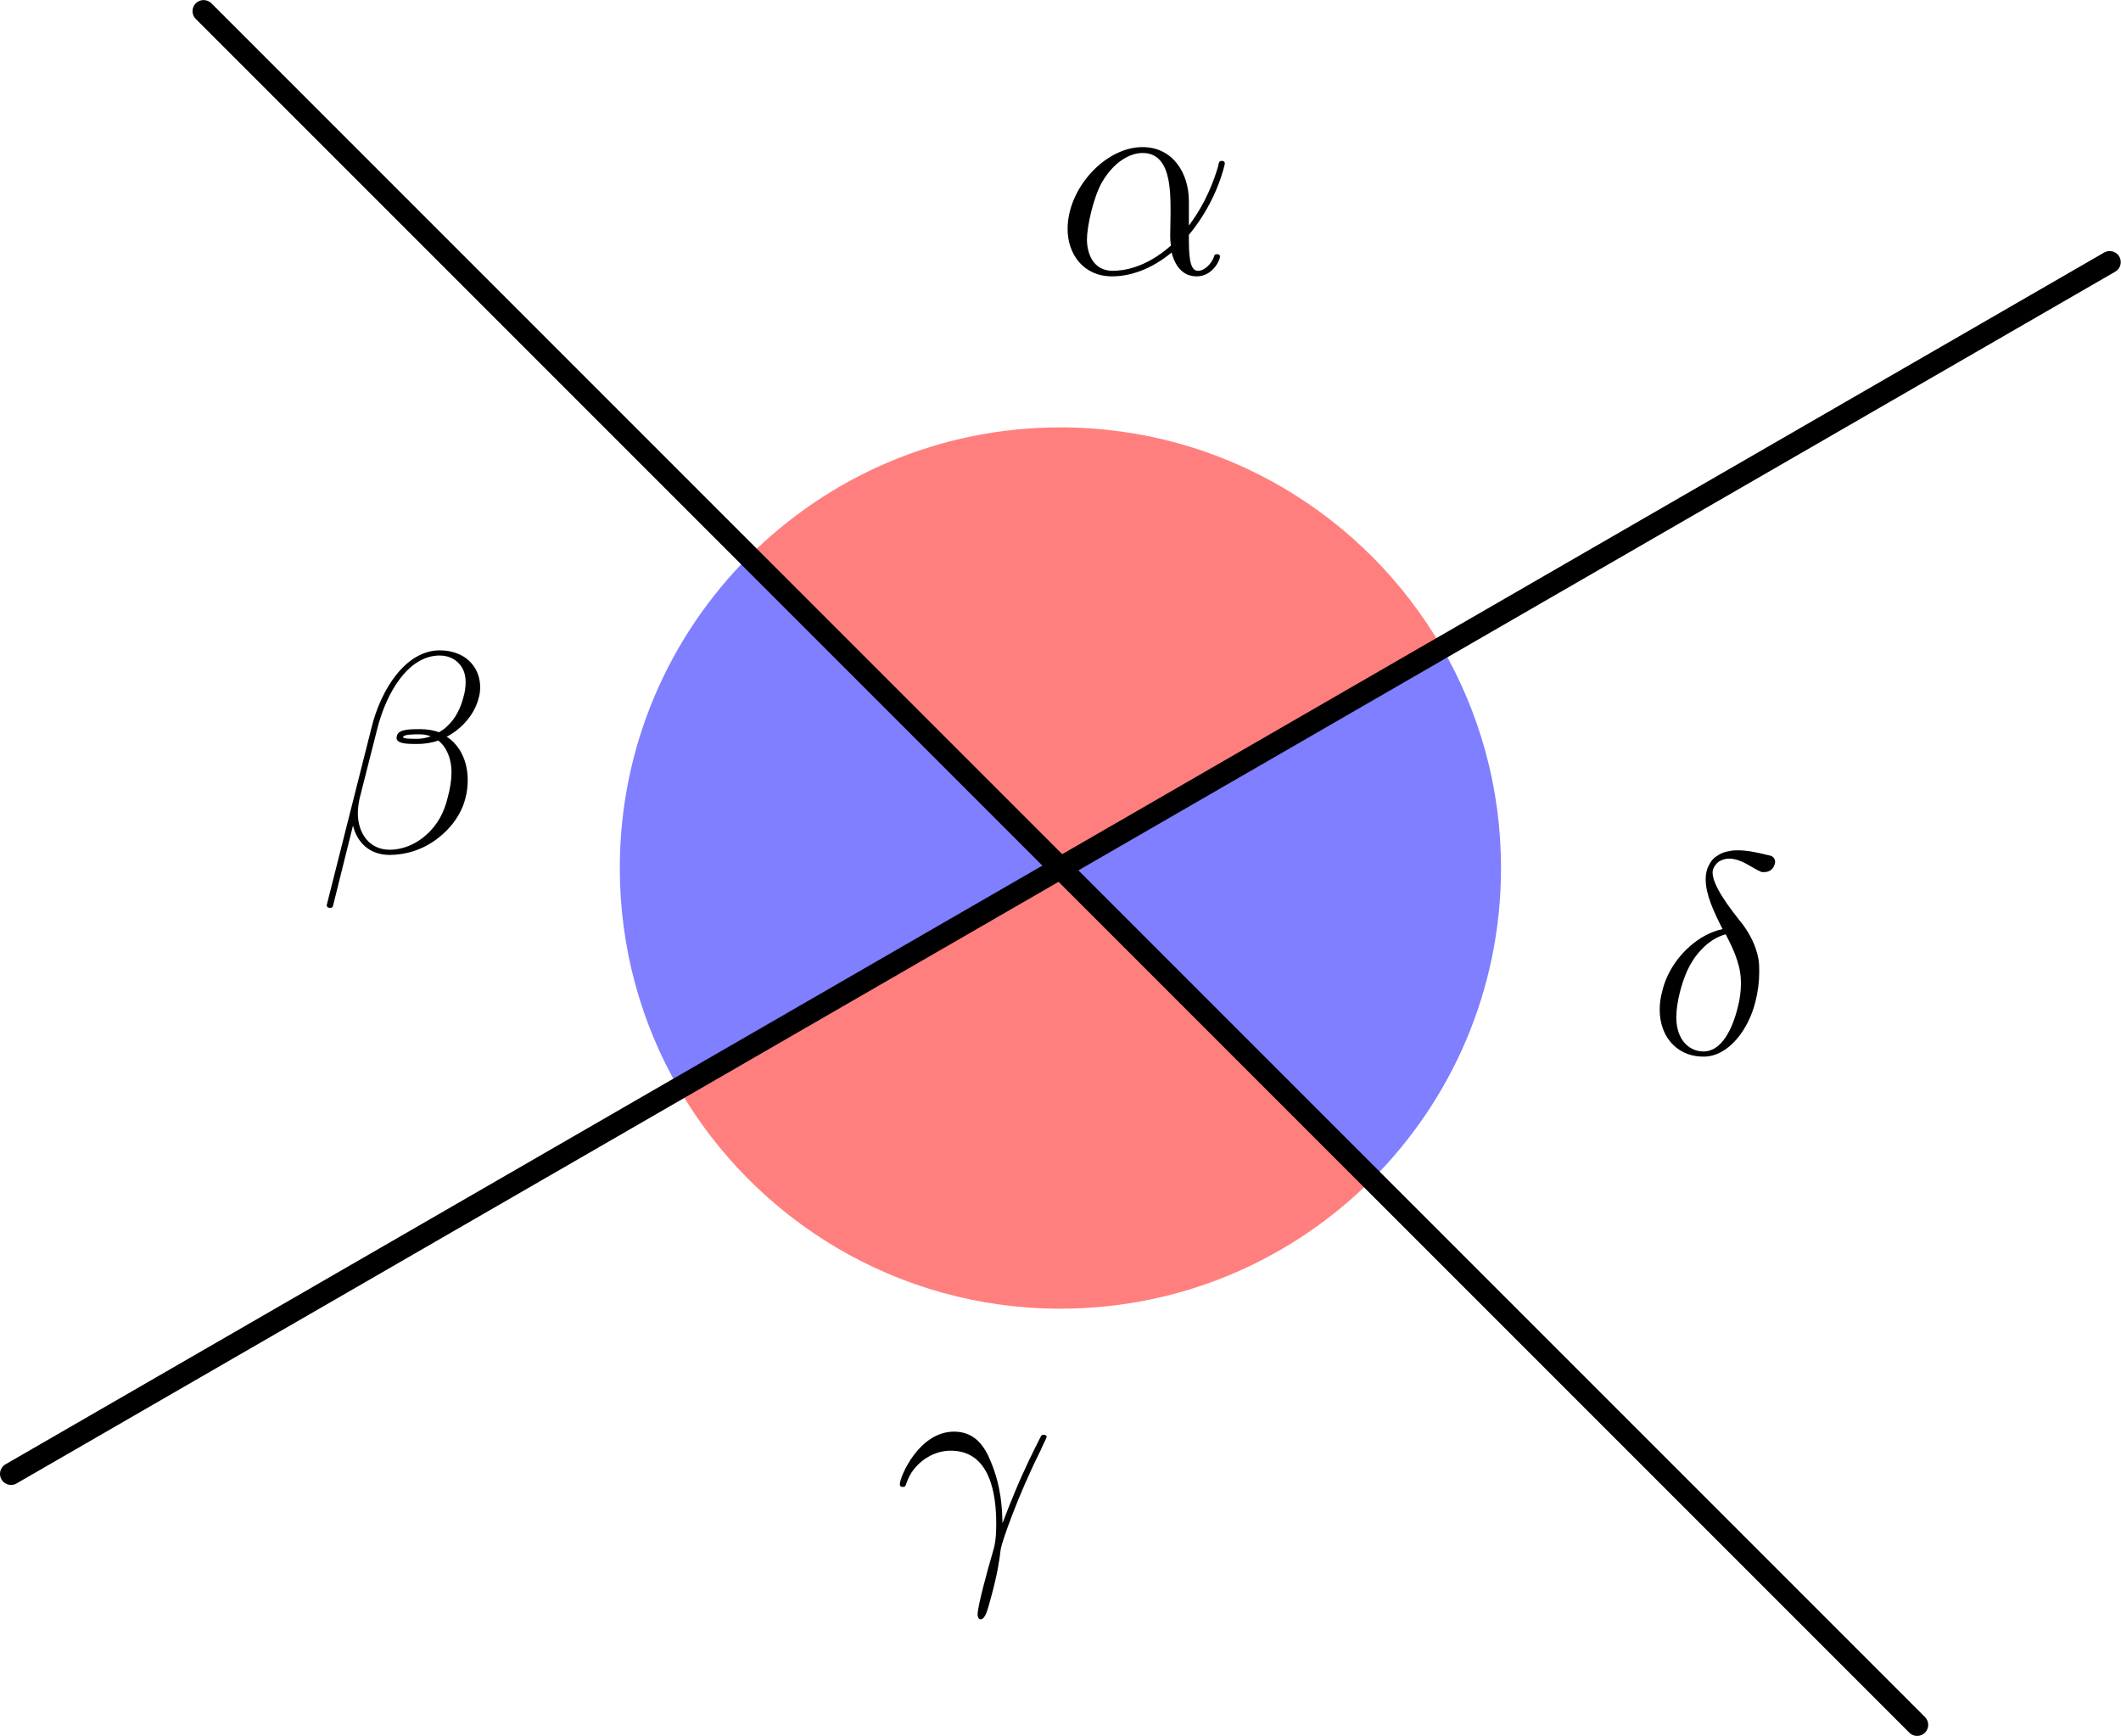
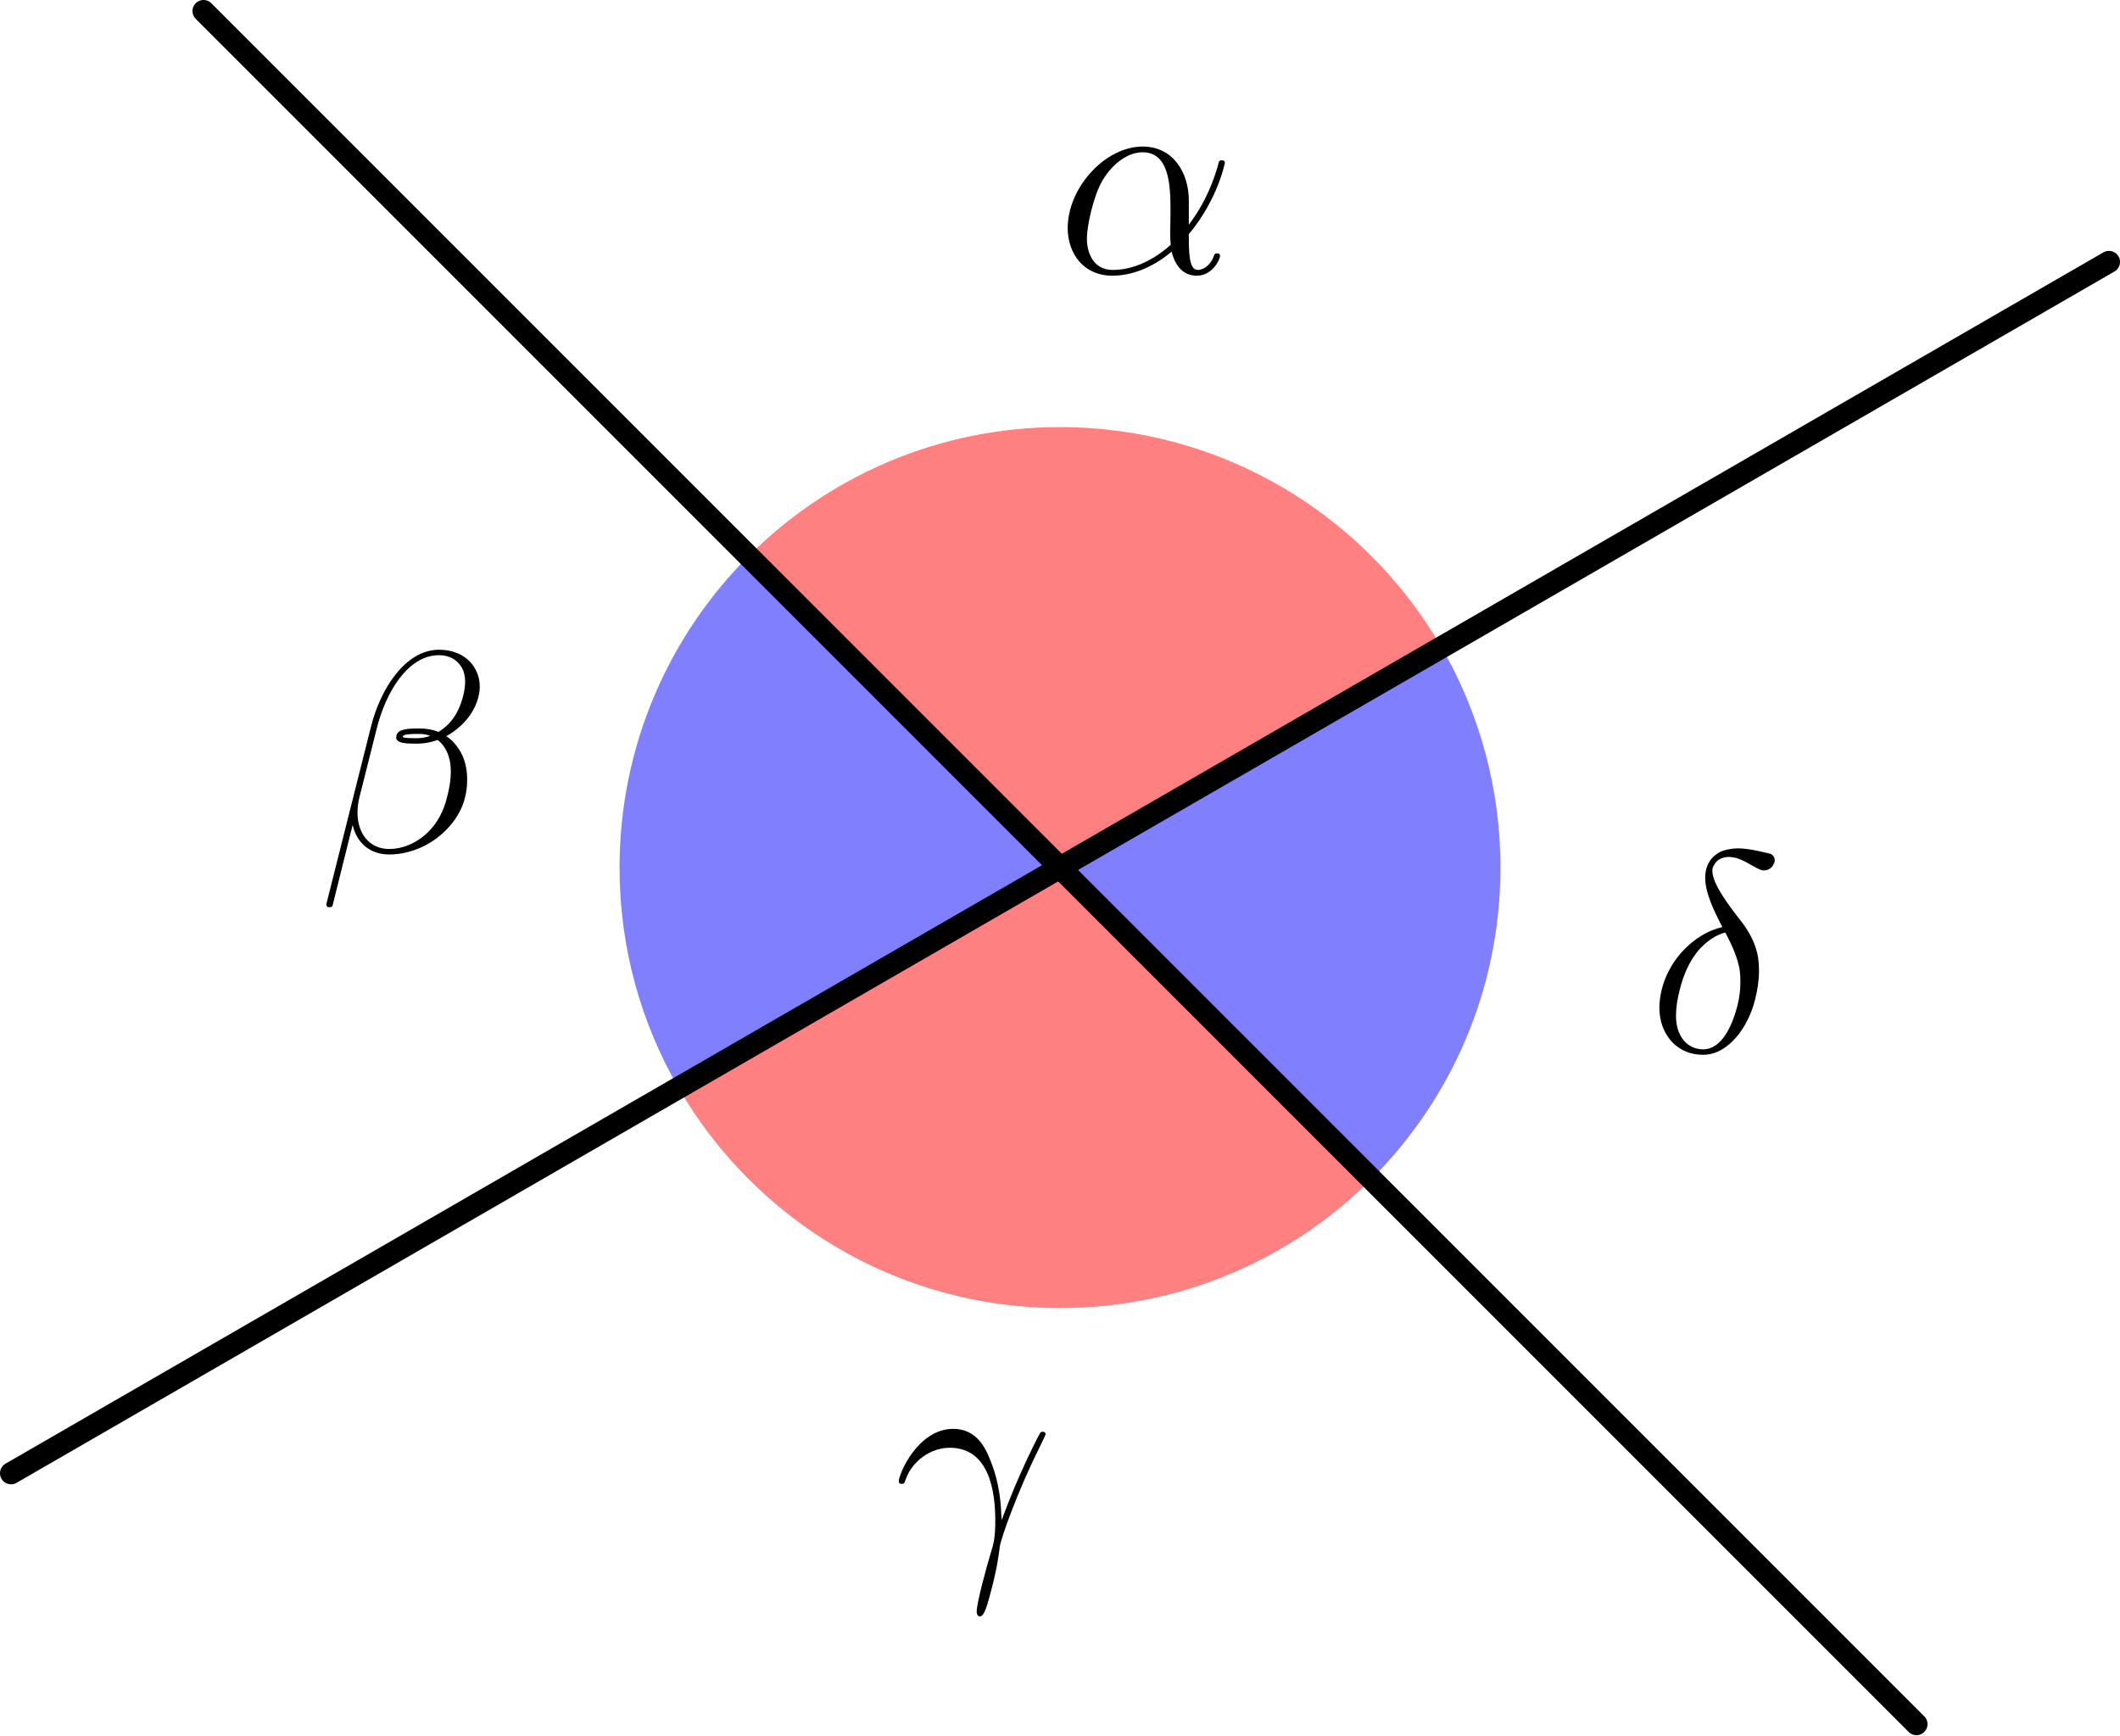
- <svg xmlns="http://www.w3.org/2000/svg" xmlns:xlink="http://www.w3.org/1999/xlink" width="95.91pt" height="78.49pt" viewBox="0 0 95.91 78.49" version="1.1" id="svg16">
-   <defs id="defs6">
-     <g id="g4">
-       <g id="glyph-0-0">
-         <path d="M 7.406 -0.766 C 7.406 -0.875 7.312 -0.875 7.281 -0.875 C 7.172 -0.875 7.156 -0.844 7.125 -0.734 C 7 -0.422 6.703 -0.125 6.406 -0.125 C 6 -0.125 6 -0.953 6 -1.75 C 7.312 -3.328 7.625 -4.969 7.625 -4.969 C 7.625 -5.094 7.531 -5.094 7.484 -5.094 C 7.375 -5.094 7.359 -5.047 7.312 -4.812 C 7.141 -4.25 6.797 -3.234 6 -2.172 L 6 -3.281 C 6 -4.531 5.281 -5.719 3.906 -5.719 C 2.219 -5.719 0.516 -3.859 0.516 -2.016 C 0.516 -0.891 1.219 0.125 2.531 0.125 C 3.344 0.125 4.297 -0.188 5.219 -0.953 C 5.406 -0.234 5.797 0.125 6.359 0.125 C 7.062 0.125 7.406 -0.594 7.406 -0.766 Z M 5.188 -1.266 C 4.047 -0.25 3.016 -0.125 2.562 -0.125 C 1.641 -0.125 1.391 -0.953 1.391 -1.547 C 1.391 -2.109 1.672 -3.438 2.078 -4.141 C 2.609 -5.047 3.328 -5.453 3.906 -5.453 C 5.172 -5.453 5.172 -3.812 5.172 -2.719 L 5.156 -1.734 C 5.156 -1.484 5.172 -1.406 5.188 -1.266 Z M 5.188 -1.266 " id="path1" />
-       </g>
-       <g id="glyph-0-1">
-         <path d="M 6.641 -2.422 C 6.719 -2.703 6.75 -2.984 6.75 -3.266 C 6.75 -3.766 6.625 -4.25 6.375 -4.641 C 6.219 -4.875 6.031 -5.078 5.797 -5.219 C 5.953 -5.297 6.094 -5.391 6.219 -5.484 C 6.734 -5.875 7.109 -6.406 7.25 -6.984 C 7.297 -7.141 7.312 -7.312 7.312 -7.469 C 7.312 -7.844 7.188 -8.219 6.953 -8.5 C 6.625 -8.906 6.094 -9.125 5.484 -9.125 C 3.953 -9.125 2.812 -7.359 2.391 -5.594 L 0.375 2.391 C 0.375 2.469 0.422 2.516 0.484 2.516 L 0.562 2.516 C 0.609 2.516 0.641 2.484 0.656 2.438 L 1.562 -1.203 C 1.75 -0.422 2.328 0.125 3.219 0.125 C 3.953 0.125 4.719 -0.109 5.375 -0.609 C 6 -1.078 6.469 -1.734 6.641 -2.422 Z M 5.844 -2.469 C 5.703 -1.859 5.406 -1.25 4.891 -0.797 C 4.422 -0.359 3.812 -0.109 3.219 -0.109 C 2.312 -0.109 1.781 -0.844 1.781 -1.766 C 1.781 -1.969 1.812 -2.188 1.859 -2.422 L 2.656 -5.562 C 3.062 -7.188 4.047 -8.891 5.484 -8.891 C 5.922 -8.891 6.281 -8.688 6.484 -8.359 C 6.609 -8.156 6.656 -7.922 6.656 -7.688 C 6.656 -7.469 6.625 -7.25 6.562 -7.031 C 6.438 -6.547 6.219 -6.047 5.797 -5.672 C 5.703 -5.578 5.562 -5.484 5.453 -5.422 C 5.188 -5.516 4.906 -5.562 4.594 -5.562 C 4.156 -5.562 3.625 -5.562 3.547 -5.266 C 3.547 -5.219 3.531 -5.172 3.531 -5.172 C 3.531 -4.891 4.047 -4.891 4.469 -4.891 C 4.781 -4.891 5.109 -4.938 5.422 -5.047 C 5.594 -4.906 5.734 -4.734 5.828 -4.516 C 5.953 -4.25 6.016 -3.938 6.016 -3.609 C 6.016 -3.25 5.953 -2.859 5.844 -2.469 Z M 5.078 -5.234 C 4.891 -5.172 4.672 -5.125 4.484 -5.125 C 4.203 -5.125 3.812 -5.125 3.828 -5.203 C 3.859 -5.328 4.281 -5.328 4.578 -5.328 C 4.766 -5.328 4.922 -5.297 5.078 -5.234 Z M 5.078 -5.234 " id="path2" />
-       </g>
-       <g id="glyph-0-2">
-         <path d="M 6.891 -5.484 C 6.891 -5.484 6.875 -5.578 6.766 -5.578 C 6.766 -5.578 6.672 -5.578 6.641 -5.531 C 6.625 -5.5 6.172 -4.625 5.781 -3.75 C 5.578 -3.297 5.328 -2.719 4.891 -1.578 C 4.875 -2.219 4.844 -3.219 4.359 -4.375 C 4.094 -5.031 3.656 -5.719 2.703 -5.719 C 1.109 -5.719 0.25 -3.672 0.25 -3.344 C 0.25 -3.219 0.344 -3.219 0.375 -3.219 C 0.5 -3.219 0.5 -3.25 0.562 -3.422 C 0.828 -4.219 1.656 -4.859 2.547 -4.859 C 4.359 -4.859 4.609 -2.844 4.609 -1.562 C 4.609 -0.75 4.516 -0.484 4.438 -0.219 C 4.203 0.578 3.766 2.188 3.766 2.547 C 3.766 2.656 3.812 2.766 3.906 2.766 C 4.109 2.766 4.219 2.344 4.359 1.828 C 4.672 0.688 4.75 0.109 4.812 -0.406 C 4.859 -0.719 5.594 -2.844 6.625 -4.891 C 6.703 -5.094 6.891 -5.438 6.891 -5.484 Z M 6.891 -5.484 " id="path3" />
-       </g>
-       <g id="glyph-0-3">
-         <path d="M 4.859 -2.359 C 4.969 -2.797 5.031 -3.25 5.031 -3.672 C 5.031 -3.875 5.031 -4.062 5 -4.266 C 4.891 -4.875 4.625 -5.391 4.281 -5.859 C 3.703 -6.578 2.922 -7.594 2.922 -8.203 C 2.922 -8.297 2.953 -8.375 2.984 -8.438 C 3.062 -8.562 3.141 -8.672 3.281 -8.734 C 3.406 -8.797 3.547 -8.828 3.672 -8.828 C 4.266 -8.812 4.656 -8.422 5.141 -8.219 C 5.188 -8.219 5.219 -8.219 5.266 -8.219 C 5.422 -8.219 5.609 -8.297 5.688 -8.469 C 5.719 -8.531 5.75 -8.609 5.75 -8.672 C 5.75 -8.828 5.641 -8.953 5.5 -8.969 C 5.047 -9.078 4.547 -9.203 4.078 -9.203 C 3.953 -9.203 3.828 -9.203 3.703 -9.172 C 3.516 -9.141 3.328 -9.094 3.156 -8.969 C 2.984 -8.875 2.844 -8.719 2.766 -8.547 C 2.656 -8.359 2.609 -8.125 2.609 -7.891 C 2.609 -7.188 3 -6.375 3.375 -5.641 C 2.844 -5.531 2.328 -5.25 1.891 -4.859 C 1.25 -4.297 0.812 -3.562 0.641 -2.812 C 0.562 -2.531 0.531 -2.266 0.531 -2 C 0.531 -1.547 0.641 -1.094 0.875 -0.734 C 1.219 -0.203 1.781 0.125 2.516 0.125 C 3.641 0.125 4.547 -1.094 4.859 -2.359 Z M 4.062 -2.109 C 3.828 -1.156 3.344 -0.109 2.516 -0.109 C 2 -0.109 1.609 -0.422 1.422 -0.875 C 1.328 -1.094 1.281 -1.375 1.281 -1.641 C 1.281 -2 1.344 -2.391 1.438 -2.766 C 1.609 -3.438 1.859 -4.125 2.391 -4.688 C 2.703 -5.031 3.094 -5.297 3.516 -5.406 L 3.547 -5.344 C 3.797 -4.859 4.031 -4.359 4.141 -3.828 C 4.188 -3.609 4.203 -3.391 4.203 -3.172 C 4.203 -2.828 4.156 -2.469 4.062 -2.109 Z M 4.062 -2.109 " id="path4" />
-       </g>
+ <svg xmlns="http://www.w3.org/2000/svg" xmlns:xlink="http://www.w3.org/1999/xlink" version="1.1" width="95.907pt" height="78.491pt" viewBox="104.363 93.104 95.907 78.491">
+   <defs>
+     <path id="g0-11" d="M7.408-.764C7.408-.881 7.318-.881 7.279-.881C7.175-.881 7.162-.842 7.123-.738C7.007-.414 6.709-.13 6.398-.13C5.997-.13 5.997-.958 5.997-1.748C7.318-3.329 7.628-4.973 7.628-4.973C7.628-5.09 7.525-5.09 7.486-5.09C7.369-5.09 7.356-5.051 7.305-4.818C7.136-4.248 6.8-3.238 5.997-2.176V-3.277C5.997-4.533 5.284-5.712 3.911-5.712C2.215-5.712 .518-3.86 .518-2.02C.518-.894 1.217 .13 2.538 .13C3.341 .13 4.3-.181 5.219-.958C5.401-.233 5.802 .13 6.359 .13C7.059 .13 7.408-.596 7.408-.764ZM5.181-1.269C4.041-.246 3.018-.13 2.564-.13C1.645-.13 1.386-.945 1.386-1.554C1.386-2.111 1.671-3.432 2.072-4.144C2.603-5.051 3.329-5.453 3.911-5.453C5.168-5.453 5.168-3.808 5.168-2.72L5.155-1.735C5.155-1.476 5.168-1.412 5.181-1.269Z" />
+     <path id="g0-12" d="M6.644-2.422C6.722-2.707 6.748-2.992 6.748-3.264C6.748-3.769 6.631-4.248 6.372-4.637C6.217-4.87 6.035-5.077 5.802-5.219C5.945-5.297 6.087-5.388 6.217-5.491C6.735-5.88 7.11-6.411 7.253-6.981C7.292-7.136 7.318-7.305 7.318-7.46C7.318-7.849 7.188-8.211 6.955-8.496C6.618-8.911 6.087-9.131 5.478-9.131C3.95-9.131 2.81-7.356 2.383-5.595L.376 2.383C.376 2.474 .427 2.513 .479 2.513H.557C.609 2.513 .648 2.487 .661 2.435L1.567-1.204C1.748-.414 2.331 .13 3.225 .13C3.95 .13 4.714-.117 5.375-.609C5.997-1.075 6.476-1.735 6.644-2.422ZM5.841-2.474C5.699-1.865 5.401-1.256 4.896-.803C4.416-.363 3.808-.117 3.225-.117C2.305-.117 1.787-.842 1.787-1.761C1.787-1.969 1.813-2.189 1.865-2.422L2.655-5.556C3.057-7.188 4.054-8.885 5.478-8.885C5.919-8.885 6.281-8.69 6.489-8.354C6.605-8.159 6.657-7.926 6.657-7.68C6.657-7.473 6.618-7.253 6.566-7.033C6.437-6.54 6.217-6.048 5.802-5.673C5.699-5.582 5.569-5.491 5.453-5.414C5.194-5.517 4.909-5.569 4.598-5.569C4.157-5.569 3.626-5.569 3.549-5.258C3.549-5.219 3.536-5.168 3.536-5.168C3.536-4.883 4.041-4.883 4.468-4.883C4.779-4.883 5.103-4.934 5.414-5.051C5.595-4.909 5.737-4.727 5.828-4.52C5.958-4.248 6.009-3.937 6.009-3.613C6.009-3.251 5.945-2.862 5.841-2.474ZM5.077-5.232C4.883-5.168 4.675-5.129 4.481-5.129C4.209-5.129 3.808-5.129 3.834-5.206C3.86-5.323 4.274-5.323 4.585-5.323C4.766-5.323 4.922-5.297 5.077-5.232Z" />
+     <path id="g0-13" d="M6.89-5.478C6.89-5.478 6.877-5.582 6.761-5.582C6.761-5.582 6.67-5.582 6.644-5.53C6.618-5.504 6.165-4.624 5.776-3.743C5.582-3.303 5.323-2.72 4.896-1.58C4.87-2.215 4.844-3.212 4.352-4.378C4.093-5.025 3.652-5.712 2.707-5.712C1.114-5.712 .246-3.678 .246-3.341C.246-3.225 .337-3.225 .376-3.225C.492-3.225 .492-3.251 .557-3.419C.829-4.222 1.658-4.857 2.551-4.857C4.352-4.857 4.611-2.849 4.611-1.567C4.611-.751 4.52-.479 4.442-.22C4.196 .583 3.769 2.189 3.769 2.551C3.769 2.655 3.808 2.772 3.911 2.772C4.106 2.772 4.222 2.344 4.365 1.826C4.675 .686 4.753 .117 4.818-.401C4.857-.712 5.595-2.849 6.618-4.883C6.709-5.09 6.89-5.44 6.89-5.478Z" />
+     <path id="g0-14" d="M4.857-2.357C4.973-2.798 5.038-3.251 5.038-3.678C5.038-3.872 5.025-4.067 4.999-4.261C4.896-4.87 4.624-5.388 4.274-5.854C3.704-6.579 2.927-7.59 2.927-8.198C2.927-8.289 2.953-8.367 2.992-8.431C3.057-8.561 3.147-8.665 3.277-8.729S3.549-8.82 3.678-8.82C4.261-8.807 4.65-8.418 5.142-8.224C5.181-8.211 5.219-8.211 5.271-8.211C5.427-8.211 5.608-8.302 5.686-8.47C5.725-8.535 5.75-8.613 5.75-8.665C5.75-8.82 5.647-8.949 5.504-8.975C5.051-9.079 4.546-9.208 4.08-9.208C3.95-9.208 3.821-9.196 3.704-9.17C3.523-9.144 3.329-9.092 3.16-8.975C2.992-8.872 2.849-8.716 2.759-8.548C2.655-8.354 2.603-8.121 2.603-7.887C2.603-7.188 3.005-6.372 3.38-5.647C2.849-5.53 2.331-5.245 1.891-4.857C1.256-4.3 .816-3.562 .635-2.81C.57-2.538 .531-2.267 .531-2.007C.531-1.541 .648-1.101 .881-.738C1.217-.207 1.787 .13 2.513 .13C3.639 .13 4.546-1.101 4.857-2.357ZM4.067-2.111C3.821-1.153 3.341-.117 2.513-.117C1.995-.117 1.606-.427 1.425-.868C1.321-1.101 1.282-1.373 1.282-1.645C1.282-2.007 1.347-2.383 1.438-2.759C1.606-3.432 1.865-4.119 2.383-4.688C2.707-5.025 3.095-5.297 3.51-5.401L3.549-5.336C3.795-4.857 4.028-4.365 4.144-3.821C4.183-3.613 4.196-3.393 4.196-3.173C4.196-2.823 4.157-2.461 4.067-2.111Z" />
+   </defs>
+   <g id="page1">
+     <g transform="matrix(0.996264 0 0 0.996264 104.363 93.1038)">
+       <path d="M48.133 39.393L65.457 29.391C61.998 23.414 55.535 19.393 48.133 19.393C42.61 19.393 37.61 21.631 33.991 25.251L48.133 39.393Z" fill="#ff8080" />
    </g>
-     <clipPath id="clip-0">
-       <path clip-rule="nonzero" d="M 0 11 L 95.91 11 L 95.91 68 L 0 68 Z M 0 11 " id="path5" />
-     </clipPath>
-     <clipPath id="clip-1">
-       <path clip-rule="nonzero" d="M 8 0 L 88 0 L 88 78.488 L 8 78.488 Z M 8 0 " id="path6" />
-     </clipPath>
-   </defs>
-   <path fill-rule="nonzero" fill="rgb(100%, 49.805%, 49.805%)" fill-opacity="1" d="M 47.949 39.246 L 65.207 29.285 C 61.762 23.328 55.324 19.324 47.949 19.324 C 42.449 19.324 37.469 21.555 33.863 25.16 L 47.949 39.246 " id="path7" />
-   <path fill-rule="nonzero" fill="rgb(49.805%, 49.805%, 100%)" fill-opacity="1" d="M 47.949 39.246 L 33.863 25.16 C 30.258 28.766 28.027 33.746 28.027 39.246 C 28.027 42.875 28.996 46.281 30.691 49.211 L 47.949 39.246 " id="path8" />
-   <path fill-rule="nonzero" fill="rgb(100%, 49.805%, 49.805%)" fill-opacity="1" d="M 47.949 39.246 L 30.691 49.211 C 34.137 55.164 40.578 59.172 47.949 59.172 C 53.453 59.172 58.434 56.941 62.039 53.336 L 47.949 39.246 " id="path9" />
-   <path fill-rule="nonzero" fill="rgb(49.805%, 49.805%, 100%)" fill-opacity="1" d="M 47.949 39.246 L 62.039 53.336 C 65.645 49.73 67.875 44.75 67.875 39.246 C 67.875 35.617 66.902 32.215 65.207 29.285 L 47.949 39.246 " id="path10" />
-   <g clip-path="url(#clip-0)" id="g11">
-     <path fill="none" stroke-width="9.999" stroke-linecap="round" stroke-linejoin="round" stroke="rgb(0%, 0%, 0%)" stroke-opacity="1" stroke-miterlimit="10" d="M 5 118.494 L 953.984 666.384 " transform="matrix(0.1, 0, 0, -0.1, 0, 78.49)" id="path11" />
-   </g>
-   <g clip-path="url(#clip-1)" id="g12">
-     <path fill="none" stroke-width="9.999" stroke-linecap="round" stroke-linejoin="round" stroke="rgb(0%, 0%, 0%)" stroke-opacity="1" stroke-miterlimit="10" d="M 866.914 5.017 L 92.07 779.861 " transform="matrix(0.1, 0, 0, -0.1, 0, 78.49)" id="path12" />
-   </g>
-   <g fill="rgb(0%, 0%, 0%)" fill-opacity="1" id="g13">
-     <use xlink:href="#glyph-0-0" x="47.76" y="12.37" id="use12" />
-   </g>
-   <g fill="rgb(0%, 0%, 0%)" fill-opacity="1" id="g14">
-     <use xlink:href="#glyph-0-1" x="14.4" y="38.53" id="use13" />
-   </g>
-   <g fill="rgb(0%, 0%, 0%)" fill-opacity="1" id="g15">
-     <use xlink:href="#glyph-0-2" x="40.44" y="70.45" id="use14" />
-   </g>
-   <g fill="rgb(0%, 0%, 0%)" fill-opacity="1" id="g16">
-     <use xlink:href="#glyph-0-3" x="74.52" y="47.65" id="use15" />
+     <use x="152.147" y="105.445" xlink:href="#g0-11" />
+     <g transform="matrix(0.996264 0 0 0.996264 104.363 93.1038)">
+       <path d="M48.133 39.393L33.991 25.251C30.372 28.87 28.133 33.87 28.133 39.393C28.133 43.036 29.108 46.452 30.81 49.394L48.133 39.393Z" fill="#8080ff" />
+     </g>
+     <use x="118.749" y="131.626" xlink:href="#g0-12" />
+     <g transform="matrix(0.996264 0 0 0.996264 104.363 93.1038)">
+       <path d="M48.133 39.393L30.81 49.394C34.268 55.371 40.731 59.393 48.133 59.393C53.656 59.393 58.656 57.154 62.275 53.535L48.133 39.393Z" fill="#ff8080" />
+     </g>
+     <use x="144.778" y="163.451" xlink:href="#g0-13" />
+     <g transform="matrix(0.996264 0 0 0.996264 104.363 93.1038)">
+       <path d="M48.133 39.393L62.275 53.535C65.895 49.916 68.133 44.916 68.133 39.393C68.133 35.749 67.159 32.333 65.457 29.391L48.133 39.393Z" fill="#8080ff" />
+     </g>
+     <use x="178.901" y="140.688" xlink:href="#g0-14" />
+     <g transform="matrix(0.996264 0 0 0.996264 104.363 93.1038)">
+       <path d="M.502 66.893L95.765 11.893" fill="none" stroke="#000000" stroke-linecap="round" stroke-linejoin="round" stroke-miterlimit="10.037" stroke-width="1.004" />
+     </g>
+     <g transform="matrix(0.996264 0 0 0.996264 104.363 93.1038)">
+       <path d="M87.024 78.284L9.242 .502" fill="none" stroke="#000000" stroke-linecap="round" stroke-linejoin="round" stroke-miterlimit="10.037" stroke-width="1.004" />
+     </g>
  </g>
</svg>
